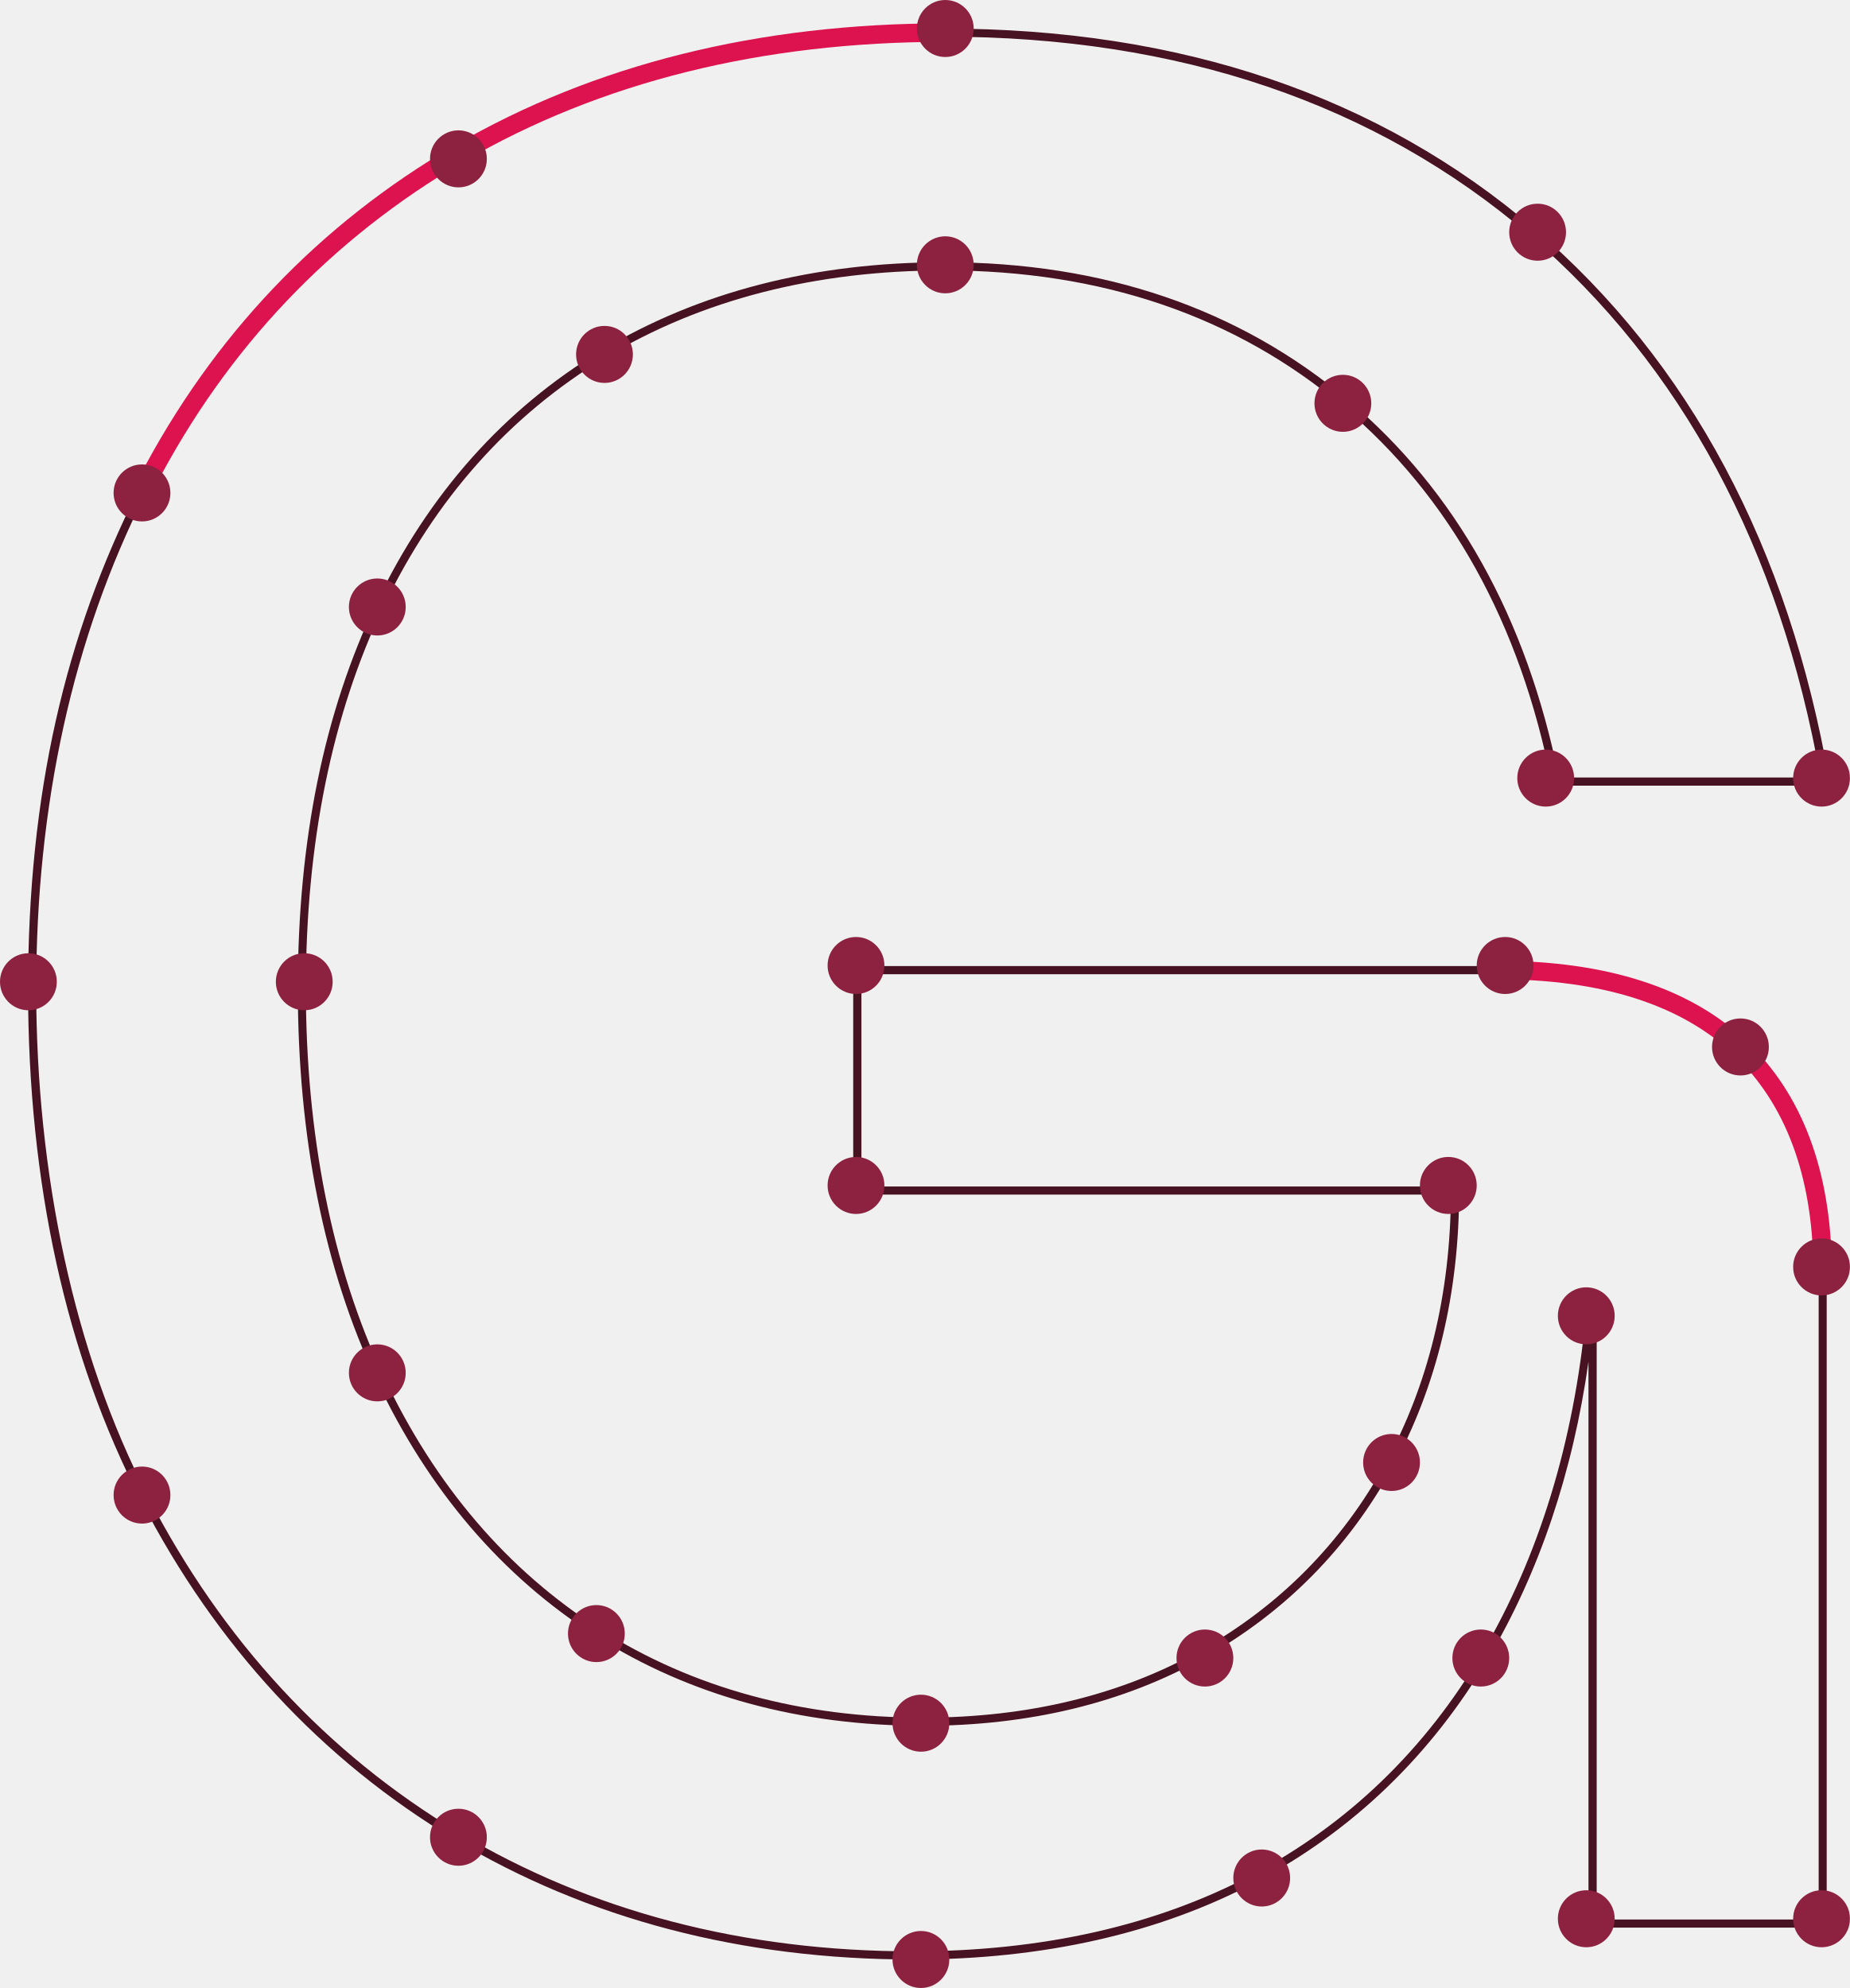
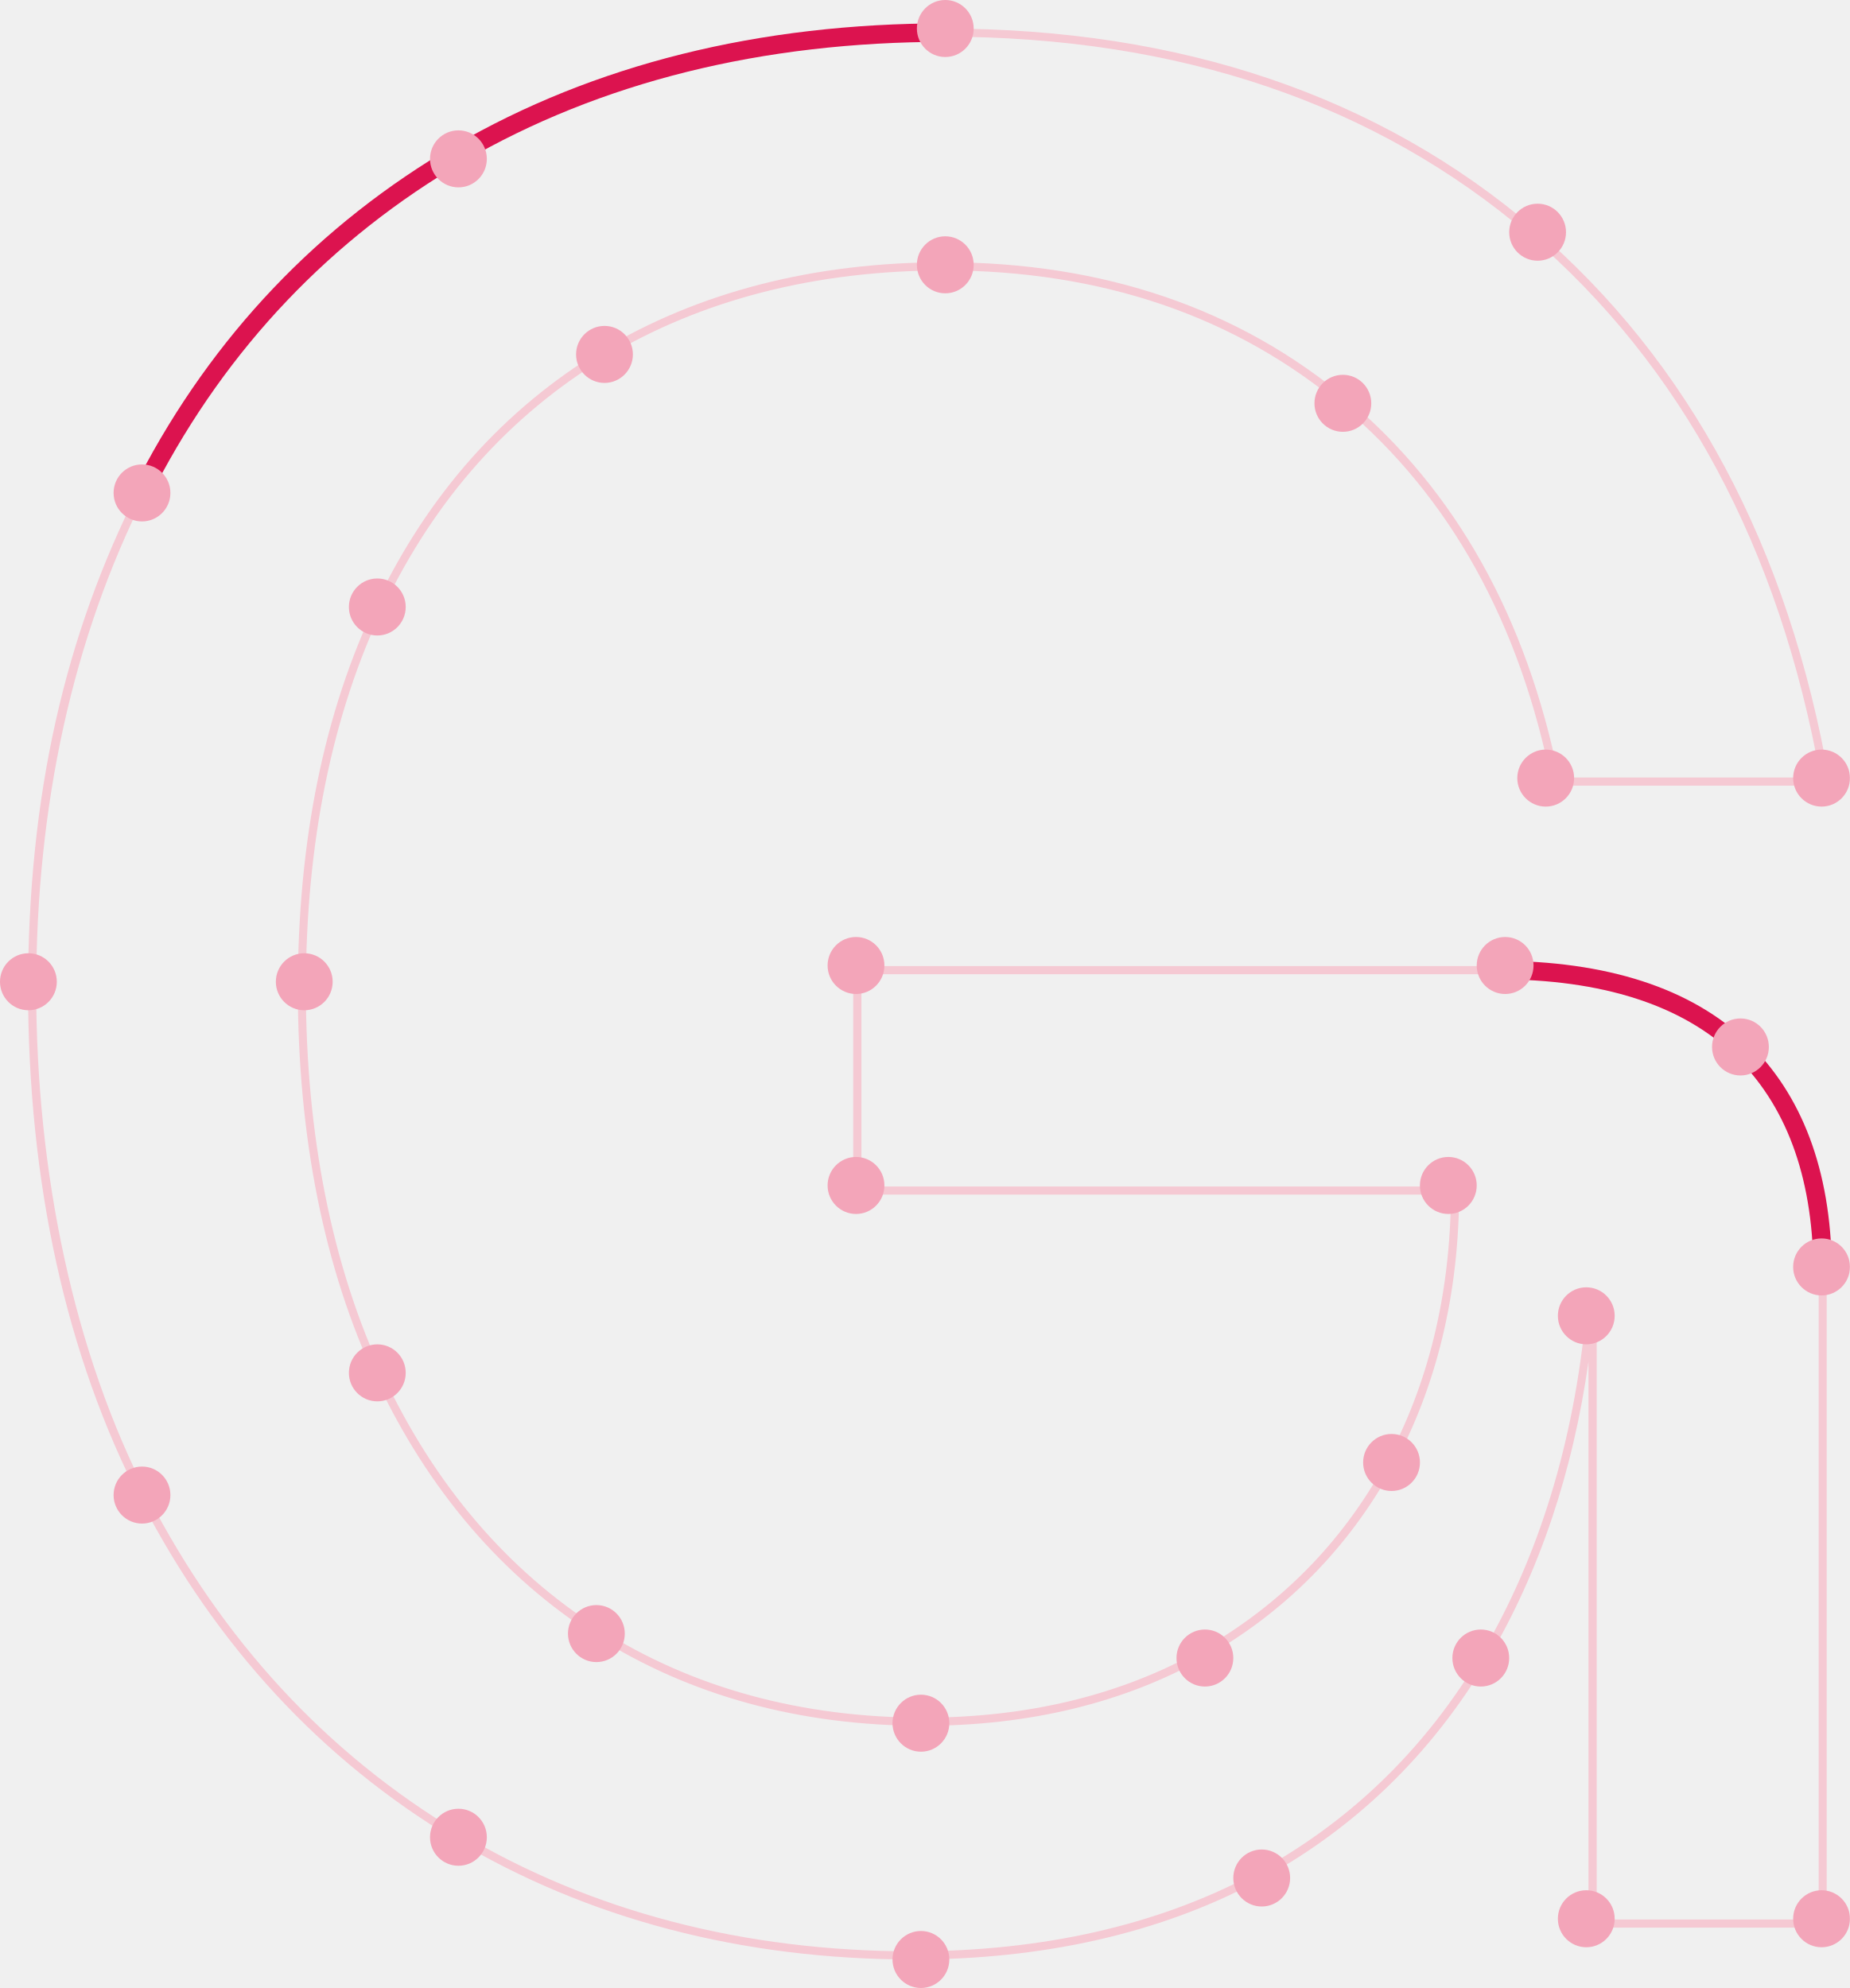
<svg xmlns="http://www.w3.org/2000/svg" width="294" height="316" viewBox="0 0 294 316" fill="none">
  <g clip-path="url(#clip0_1463_137)">
    <mask id="mask0_1463_137" style="mask-type:luminance" maskUnits="userSpaceOnUse" x="0" y="0" width="300" height="323">
      <path d="M300 0H0V322.449H300V0Z" fill="white" />
    </mask>
    <g mask="url(#mask0_1463_137)">
-       <path d="M145.074 311.469C117.897 311.469 93.392 305.046 72.239 292.382C51.076 279.713 34.306 261.588 22.397 238.513C10.498 215.459 4.458 188.09 4.458 157.162C4.458 126.233 10.354 100.987 21.973 77.928C33.604 54.847 50.658 36.647 72.663 23.838C94.658 11.035 120.719 4.542 150.117 4.542C187.647 4.542 219.18 15.244 243.847 36.357C268.502 57.47 284.274 87.001 290.717 124.126L290.846 124.884H246.674L246.572 124.363C241.583 99.025 230.414 78.911 213.37 64.576C196.333 50.246 175.046 42.984 150.106 42.984C129.581 42.984 111.449 47.639 96.214 56.825C80.984 66.001 69.112 79.331 60.947 96.439C52.761 113.575 48.608 134.006 48.608 157.162C48.608 180.317 52.761 201.318 60.947 218.728C69.117 236.127 80.705 249.666 95.388 258.987C110.06 268.302 127.339 273.026 146.743 273.026C163.357 273.026 178.174 269.43 190.77 262.341C203.355 255.256 213.242 245.259 220.157 232.622C226.98 220.141 230.489 205.763 230.585 189.89H135.595V153.56H237.962C255.139 153.56 268.298 157.812 277.075 166.192C285.857 174.587 290.304 186.751 290.304 202.334V306.406H252.446V216.454C249.952 234.041 244.641 249.822 236.621 263.448C227.495 278.96 215.039 290.974 199.589 299.155C184.144 307.33 165.803 311.474 145.063 311.474M150.117 5.827C120.944 5.827 95.103 12.261 73.307 24.951C51.521 37.636 34.634 55.654 23.121 78.503C11.593 101.379 5.751 127.841 5.751 157.156C5.751 186.472 11.738 215.046 23.54 237.911C35.337 260.777 51.94 278.729 72.899 291.269C93.853 303.815 118.133 310.173 145.074 310.173C165.599 310.173 183.742 306.078 198.999 298.004C214.229 289.936 226.519 278.09 235.521 262.787C244.539 247.463 250.091 229.37 252.038 209.02L252.097 208.434H253.75V305.11H289.027V202.328C289.027 187.111 284.709 175.265 276.2 167.127C267.676 158.978 254.812 154.856 237.978 154.856H136.899V188.595H231.894V189.245C231.894 205.596 228.332 220.399 221.305 233.251C214.272 246.103 204.219 256.272 191.419 263.475C178.624 270.672 163.598 274.322 146.759 274.322C127.103 274.322 109.593 269.533 94.712 260.078C79.82 250.623 68.071 236.901 59.794 219.276C51.527 201.694 47.332 180.79 47.332 157.156C47.332 133.522 51.527 113.183 59.794 95.875C68.071 78.53 80.104 65.017 95.559 55.707C110.998 46.403 129.351 41.684 150.111 41.684C175.363 41.684 196.928 49.047 214.207 63.576C231.358 78.003 242.64 98.192 247.736 123.584H289.311C282.836 87.119 267.258 58.105 243.004 37.341C218.58 16.437 187.326 5.832 150.111 5.832" fill="#471221" />
-       <path d="M64.477 96.482C64.477 98.987 62.454 101.014 59.965 101.014C57.476 101.014 55.448 98.987 55.448 96.482C55.448 93.978 57.471 91.951 59.965 91.951C62.46 91.951 64.477 93.983 64.477 96.482Z" fill="#8C2140" />
-       <path d="M100.58 56.336C100.58 58.841 98.558 60.867 96.069 60.867C93.58 60.867 91.552 58.836 91.552 56.336C91.552 53.837 93.574 51.805 96.069 51.805C98.563 51.805 100.58 53.831 100.58 56.336Z" fill="#8C2140" />
-       <path d="M217.925 64.108C217.925 66.613 215.903 68.639 213.413 68.639C210.924 68.639 208.896 66.613 208.896 64.108C208.896 61.603 210.919 59.577 213.413 59.577C215.908 59.577 217.925 61.609 217.925 64.108Z" fill="#8C2140" />
-       <path d="M250.161 123.68C250.161 126.185 248.138 128.211 245.649 128.211C243.16 128.211 241.132 126.18 241.132 123.68C241.132 121.181 243.155 119.149 245.649 119.149C248.144 119.149 250.161 121.175 250.161 123.68Z" fill="#8C2140" />
-       <path d="M294 123.68C294 126.185 291.977 128.211 289.488 128.211C286.999 128.211 284.971 126.18 284.971 123.68C284.971 121.181 286.994 119.149 289.488 119.149C291.983 119.149 294 121.175 294 123.68Z" fill="#8C2140" />
-       <path d="M248.873 36.911C248.873 39.415 246.851 41.442 244.362 41.442C241.873 41.442 239.845 39.415 239.845 36.911C239.845 34.406 241.867 32.379 244.362 32.379C246.856 32.379 248.873 34.411 248.873 36.911Z" fill="#8C2140" />
-       <path d="M9.029 156.054C9.029 158.559 7.006 160.585 4.517 160.585C2.028 160.585 0 158.559 0 156.054C0 153.549 2.022 151.523 4.517 151.523C7.011 151.523 9.029 153.555 9.029 156.054Z" fill="#8C2140" />
-       <path d="M27.08 237.648C27.08 240.152 25.058 242.179 22.569 242.179C20.08 242.179 18.052 240.147 18.052 237.648C18.052 235.148 20.074 233.116 22.569 233.116C25.063 233.116 27.08 235.143 27.08 237.648Z" fill="#8C2140" />
-       <path d="M77.368 292.038C77.368 294.543 75.346 296.569 72.856 296.569C70.367 296.569 68.339 294.543 68.339 292.038C68.339 289.533 70.362 287.507 72.856 287.507C75.351 287.507 77.368 289.533 77.368 292.038Z" fill="#8C2140" />
-       <path d="M99.293 259.664C99.293 262.169 97.27 264.195 94.781 264.195C92.292 264.195 90.264 262.169 90.264 259.664C90.264 257.159 92.287 255.133 94.781 255.133C97.276 255.133 99.293 257.165 99.293 259.664Z" fill="#8C2140" />
-       <path d="M150.868 273.908C150.868 276.413 148.845 278.439 146.356 278.439C143.867 278.439 141.839 276.407 141.839 273.908C141.839 271.408 143.862 269.377 146.356 269.377C148.851 269.377 150.868 271.403 150.868 273.908Z" fill="#8C2140" />
-       <path d="M196 263.55C196 266.055 193.977 268.081 191.488 268.081C188.999 268.081 186.971 266.055 186.971 263.55C186.971 261.045 188.994 259.019 191.488 259.019C193.983 259.019 196 261.051 196 263.55Z" fill="#8C2140" />
-       <path d="M150.868 311.469C150.868 313.973 148.845 316 146.356 316C143.867 316 141.839 313.968 141.839 311.469C141.839 308.969 143.862 306.938 146.356 306.938C148.851 306.938 150.868 308.969 150.868 311.469Z" fill="#8C2140" />
-       <path d="M205.029 298.515C205.029 301.02 203.006 303.046 200.517 303.046C198.028 303.046 196 301.014 196 298.515C196 296.015 198.022 293.984 200.517 293.984C203.012 293.984 205.029 296.015 205.029 298.515Z" fill="#8C2140" />
-       <path d="M225.661 232.466C225.661 234.971 223.638 236.997 221.149 236.997C218.66 236.997 216.632 234.971 216.632 232.466C216.632 229.961 218.655 227.935 221.149 227.935C223.644 227.935 225.661 229.967 225.661 232.466Z" fill="#8C2140" />
-       <path d="M140.552 188.434C140.552 190.938 138.53 192.965 136.04 192.965C133.551 192.965 131.523 190.933 131.523 188.434C131.523 185.934 133.546 183.902 136.04 183.902C138.535 183.902 140.552 185.929 140.552 188.434Z" fill="#8C2140" />
-       <path d="M256.609 209.154C256.609 211.659 254.587 213.686 252.098 213.686C249.608 213.686 247.581 211.659 247.581 209.154C247.581 206.65 249.603 204.623 252.098 204.623C254.592 204.623 256.609 206.655 256.609 209.154Z" fill="#8C2140" />
-       <path d="M234.684 188.434C234.684 190.938 232.661 192.965 230.172 192.965C227.683 192.965 225.655 190.933 225.655 188.434C225.655 185.934 227.678 183.902 230.172 183.902C232.667 183.902 234.684 185.929 234.684 188.434Z" fill="#8C2140" />
-       <path d="M140.552 153.469C140.552 155.973 138.53 158 136.04 158C133.551 158 131.523 155.968 131.523 153.469C131.523 150.969 133.546 148.938 136.04 148.938C138.535 148.938 140.552 150.964 140.552 153.469Z" fill="#8C2140" />
-       <path d="M239.844 263.55C239.844 266.055 237.822 268.081 235.333 268.081C232.844 268.081 230.816 266.055 230.816 263.55C230.816 261.045 232.838 259.019 235.333 259.019C237.827 259.019 239.844 261.051 239.844 263.55Z" fill="#8C2140" />
-       <path d="M256.609 304.992C256.609 307.497 254.587 309.523 252.098 309.523C249.608 309.523 247.581 307.497 247.581 304.992C247.581 302.487 249.603 300.461 252.098 300.461C254.592 300.461 256.609 302.487 256.609 304.992Z" fill="#8C2140" />
-       <path d="M294 304.992C294 307.497 291.977 309.523 289.488 309.523C286.999 309.523 284.971 307.497 284.971 304.992C284.971 302.487 286.994 300.461 289.488 300.461C291.983 300.461 294 302.487 294 304.992Z" fill="#8C2140" />
-       <path d="M64.477 218.222C64.477 220.727 62.454 222.753 59.965 222.753C57.476 222.753 55.448 220.727 55.448 218.222C55.448 215.717 57.471 213.691 59.965 213.691C62.46 213.691 64.477 215.717 64.477 218.222Z" fill="#8C2140" />
-       <path d="M52.868 156.054C52.868 158.559 50.846 160.585 48.356 160.585C45.867 160.585 43.839 158.559 43.839 156.054C43.839 153.549 45.862 151.523 48.356 151.523C50.851 151.523 52.868 153.555 52.868 156.054Z" fill="#8C2140" />
-       <path d="M154.741 42.092C154.741 44.597 152.719 46.623 150.224 46.623C147.729 46.623 145.712 44.597 145.712 42.092C145.712 39.587 147.735 37.561 150.224 37.561C152.713 37.561 154.741 39.593 154.741 42.092Z" fill="#8C2140" />
+       <path d="M145.074 311.469C117.897 311.469 93.392 305.046 72.239 292.382C51.076 279.713 34.306 261.588 22.397 238.513C10.498 215.459 4.458 188.09 4.458 157.162C4.458 126.233 10.354 100.987 21.973 77.928C33.604 54.847 50.658 36.647 72.663 23.838C94.658 11.035 120.719 4.542 150.117 4.542C187.647 4.542 219.18 15.244 243.847 36.357C268.502 57.47 284.274 87.001 290.717 124.126L290.846 124.884H246.674L246.572 124.363C241.583 99.025 230.414 78.911 213.37 64.576C196.333 50.246 175.046 42.984 150.106 42.984C129.581 42.984 111.449 47.639 96.214 56.825C80.984 66.001 69.112 79.331 60.947 96.439C52.761 113.575 48.608 134.006 48.608 157.162C48.608 180.317 52.761 201.318 60.947 218.728C69.117 236.127 80.705 249.666 95.388 258.987C110.06 268.302 127.339 273.026 146.743 273.026C163.357 273.026 178.174 269.43 190.77 262.341C203.355 255.256 213.242 245.259 220.157 232.622C226.98 220.141 230.489 205.763 230.585 189.89H135.595V153.56H237.962C255.139 153.56 268.298 157.812 277.075 166.192C285.857 174.587 290.304 186.751 290.304 202.334V306.406H252.446V216.454C249.952 234.041 244.641 249.822 236.621 263.448C227.495 278.96 215.039 290.974 199.589 299.155C184.144 307.33 165.803 311.474 145.063 311.474M150.117 5.827C120.944 5.827 95.103 12.261 73.307 24.951C51.521 37.636 34.634 55.654 23.121 78.503C11.593 101.379 5.751 127.841 5.751 157.156C5.751 186.472 11.738 215.046 23.54 237.911C35.337 260.777 51.94 278.729 72.899 291.269C93.853 303.815 118.133 310.173 145.074 310.173C165.599 310.173 183.742 306.078 198.999 298.004C214.229 289.936 226.519 278.09 235.521 262.787C244.539 247.463 250.091 229.37 252.038 209.02L252.097 208.434H253.75V305.11H289.027V202.328C289.027 187.111 284.709 175.265 276.2 167.127C267.676 158.978 254.812 154.856 237.978 154.856H136.899V188.595H231.894V189.245C231.894 205.596 228.332 220.399 221.305 233.251C214.272 246.103 204.219 256.272 191.419 263.475C178.624 270.672 163.598 274.322 146.759 274.322C127.103 274.322 109.593 269.533 94.712 260.078C79.82 250.623 68.071 236.901 59.794 219.276C51.527 201.694 47.332 180.79 47.332 157.156C47.332 133.522 51.527 113.183 59.794 95.875C68.071 78.53 80.104 65.017 95.559 55.707C110.998 46.403 129.351 41.684 150.111 41.684C175.363 41.684 196.928 49.047 214.207 63.576C231.358 78.003 242.64 98.192 247.736 123.584H289.311C282.836 87.119 267.258 58.105 243.004 37.341C218.58 16.437 187.326 5.832 150.111 5.832" fill="#f5c9d3ff" />
+       <path d="M64.477 96.482C64.477 98.987 62.454 101.014 59.965 101.014C57.476 101.014 55.448 98.987 55.448 96.482C55.448 93.978 57.471 91.951 59.965 91.951C62.46 91.951 64.477 93.983 64.477 96.482Z" fill="#f3a5b9ff" />
+       <path d="M100.58 56.336C100.58 58.841 98.558 60.867 96.069 60.867C93.58 60.867 91.552 58.836 91.552 56.336C91.552 53.837 93.574 51.805 96.069 51.805C98.563 51.805 100.58 53.831 100.58 56.336Z" fill="#f3a5b9ff" />
+       <path d="M217.925 64.108C217.925 66.613 215.903 68.639 213.413 68.639C210.924 68.639 208.896 66.613 208.896 64.108C208.896 61.603 210.919 59.577 213.413 59.577C215.908 59.577 217.925 61.609 217.925 64.108Z" fill="#f3a5b9ff" />
+       <path d="M250.161 123.68C250.161 126.185 248.138 128.211 245.649 128.211C243.16 128.211 241.132 126.18 241.132 123.68C241.132 121.181 243.155 119.149 245.649 119.149C248.144 119.149 250.161 121.175 250.161 123.68Z" fill="#f3a5b9ff" />
+       <path d="M294 123.68C294 126.185 291.977 128.211 289.488 128.211C286.999 128.211 284.971 126.18 284.971 123.68C284.971 121.181 286.994 119.149 289.488 119.149C291.983 119.149 294 121.175 294 123.68Z" fill="#f3a5b9ff" />
+       <path d="M248.873 36.911C248.873 39.415 246.851 41.442 244.362 41.442C241.873 41.442 239.845 39.415 239.845 36.911C239.845 34.406 241.867 32.379 244.362 32.379C246.856 32.379 248.873 34.411 248.873 36.911Z" fill="#f3a5b9ff" />
+       <path d="M9.029 156.054C9.029 158.559 7.006 160.585 4.517 160.585C2.028 160.585 0 158.559 0 156.054C0 153.549 2.022 151.523 4.517 151.523C7.011 151.523 9.029 153.555 9.029 156.054Z" fill="#f3a5b9ff" />
+       <path d="M27.08 237.648C27.08 240.152 25.058 242.179 22.569 242.179C20.08 242.179 18.052 240.147 18.052 237.648C18.052 235.148 20.074 233.116 22.569 233.116C25.063 233.116 27.08 235.143 27.08 237.648Z" fill="#f3a5b9ff" />
+       <path d="M77.368 292.038C77.368 294.543 75.346 296.569 72.856 296.569C70.367 296.569 68.339 294.543 68.339 292.038C68.339 289.533 70.362 287.507 72.856 287.507C75.351 287.507 77.368 289.533 77.368 292.038Z" fill="#f3a5b9ff" />
+       <path d="M99.293 259.664C99.293 262.169 97.27 264.195 94.781 264.195C92.292 264.195 90.264 262.169 90.264 259.664C90.264 257.159 92.287 255.133 94.781 255.133C97.276 255.133 99.293 257.165 99.293 259.664Z" fill="#f3a5b9ff" />
+       <path d="M150.868 273.908C150.868 276.413 148.845 278.439 146.356 278.439C143.867 278.439 141.839 276.407 141.839 273.908C141.839 271.408 143.862 269.377 146.356 269.377C148.851 269.377 150.868 271.403 150.868 273.908Z" fill="#f3a5b9ff" />
+       <path d="M196 263.55C196 266.055 193.977 268.081 191.488 268.081C188.999 268.081 186.971 266.055 186.971 263.55C186.971 261.045 188.994 259.019 191.488 259.019C193.983 259.019 196 261.051 196 263.55Z" fill="#f3a5b9ff" />
+       <path d="M150.868 311.469C150.868 313.973 148.845 316 146.356 316C143.867 316 141.839 313.968 141.839 311.469C141.839 308.969 143.862 306.938 146.356 306.938C148.851 306.938 150.868 308.969 150.868 311.469Z" fill="#f3a5b9ff" />
+       <path d="M205.029 298.515C205.029 301.02 203.006 303.046 200.517 303.046C198.028 303.046 196 301.014 196 298.515C196 296.015 198.022 293.984 200.517 293.984C203.012 293.984 205.029 296.015 205.029 298.515Z" fill="#f3a5b9ff" />
+       <path d="M225.661 232.466C225.661 234.971 223.638 236.997 221.149 236.997C218.66 236.997 216.632 234.971 216.632 232.466C216.632 229.961 218.655 227.935 221.149 227.935C223.644 227.935 225.661 229.967 225.661 232.466Z" fill="#f3a5b9ff" />
+       <path d="M140.552 188.434C140.552 190.938 138.53 192.965 136.04 192.965C133.551 192.965 131.523 190.933 131.523 188.434C131.523 185.934 133.546 183.902 136.04 183.902C138.535 183.902 140.552 185.929 140.552 188.434Z" fill="#f3a5b9ff" />
+       <path d="M256.609 209.154C256.609 211.659 254.587 213.686 252.098 213.686C249.608 213.686 247.581 211.659 247.581 209.154C247.581 206.65 249.603 204.623 252.098 204.623C254.592 204.623 256.609 206.655 256.609 209.154Z" fill="#f3a5b9ff" />
+       <path d="M234.684 188.434C234.684 190.938 232.661 192.965 230.172 192.965C227.683 192.965 225.655 190.933 225.655 188.434C225.655 185.934 227.678 183.902 230.172 183.902C232.667 183.902 234.684 185.929 234.684 188.434Z" fill="#f3a5b9ff" />
+       <path d="M140.552 153.469C140.552 155.973 138.53 158 136.04 158C133.551 158 131.523 155.968 131.523 153.469C131.523 150.969 133.546 148.938 136.04 148.938C138.535 148.938 140.552 150.964 140.552 153.469Z" fill="#f3a5b9ff" />
+       <path d="M239.844 263.55C239.844 266.055 237.822 268.081 235.333 268.081C232.844 268.081 230.816 266.055 230.816 263.55C230.816 261.045 232.838 259.019 235.333 259.019C237.827 259.019 239.844 261.051 239.844 263.55Z" fill="#f3a5b9ff" />
+       <path d="M256.609 304.992C256.609 307.497 254.587 309.523 252.098 309.523C249.608 309.523 247.581 307.497 247.581 304.992C247.581 302.487 249.603 300.461 252.098 300.461C254.592 300.461 256.609 302.487 256.609 304.992Z" fill="#f3a5b9ff" />
+       <path d="M294 304.992C294 307.497 291.977 309.523 289.488 309.523C286.999 309.523 284.971 307.497 284.971 304.992C284.971 302.487 286.994 300.461 289.488 300.461C291.983 300.461 294 302.487 294 304.992Z" fill="#f3a5b9ff" />
+       <path d="M64.477 218.222C64.477 220.727 62.454 222.753 59.965 222.753C57.476 222.753 55.448 220.727 55.448 218.222C55.448 215.717 57.471 213.691 59.965 213.691C62.46 213.691 64.477 215.717 64.477 218.222Z" fill="#f3a5b9ff" />
+       <path d="M52.868 156.054C52.868 158.559 50.846 160.585 48.356 160.585C45.867 160.585 43.839 158.559 43.839 156.054C43.839 153.549 45.862 151.523 48.356 151.523C50.851 151.523 52.868 153.555 52.868 156.054Z" fill="#f3a5b9ff" />
+       <path d="M154.741 42.092C154.741 44.597 152.719 46.623 150.224 46.623C147.729 46.623 145.712 44.597 145.712 42.092C145.712 39.587 147.735 37.561 150.224 37.561C152.713 37.561 154.741 39.593 154.741 42.092Z" fill="#f3a5b9ff" />
      <path d="M23.996 76.81C35.481 54.761 52.069 37.319 73.312 24.951C95.109 12.261 120.95 5.832 150.122 5.832C150.315 5.832 150.508 5.832 150.702 5.832V4.537C150.508 4.537 150.315 4.537 150.122 4.537C120.719 4.537 94.663 11.03 72.668 23.833C51.215 36.325 34.467 53.933 22.864 76.197L23.996 76.815V76.81Z" fill="#DC134F" />
      <path d="M24.334 77.928L21.764 76.525L22.134 75.81C33.808 53.412 50.669 35.685 72.25 23.118C94.374 10.245 120.574 3.714 150.122 3.714H151.522V6.654H150.122C121.1 6.649 95.393 13.045 73.725 25.655C52.627 37.937 36.141 55.277 24.725 77.186L24.339 77.928H24.334Z" fill="#DC134F" />
      <path d="M238.026 153.582L237.758 154.85H237.967C254.801 154.85 267.665 158.978 276.19 167.127C284.521 175.098 288.823 186.627 289 201.387H290.293C290.116 186.257 285.68 174.41 277.08 166.186C268.304 157.806 255.144 153.555 237.967 153.555" fill="#DC134F" />
      <path d="M291.125 202.205H288.196L288.185 201.393C288.013 186.848 283.786 175.517 275.627 167.713C267.258 159.72 254.587 155.662 237.967 155.662H236.75L237.227 153.404L237.967 153.56V152.722C255.359 152.722 268.712 157.049 277.644 165.579C286.399 173.953 290.932 185.993 291.114 201.361L291.125 202.188V202.205Z" fill="#DC134F" />
-       <path d="M243.713 153.469C243.713 155.973 241.69 158 239.201 158C236.712 158 234.684 155.968 234.684 153.469C234.684 150.969 236.707 148.938 239.201 148.938C241.696 148.938 243.713 150.964 243.713 153.469Z" fill="#8C2140" />
-       <path d="M281.109 166.417C281.109 168.922 279.087 170.949 276.598 170.949C274.108 170.949 272.081 168.917 272.081 166.417C272.081 163.918 274.103 161.886 276.598 161.886C279.092 161.886 281.109 163.913 281.109 166.417Z" fill="#8C2140" />
-       <path d="M294 201.382C294 203.887 291.977 205.913 289.488 205.913C286.999 205.913 284.971 203.887 284.971 201.382C284.971 198.877 286.994 196.851 289.488 196.851C291.983 196.851 294 198.877 294 201.382Z" fill="#8C2140" />
-       <path d="M154.741 4.531C154.741 7.036 152.719 9.062 150.224 9.062C147.729 9.062 145.712 7.031 145.712 4.531C145.712 2.032 147.735 0 150.224 0C152.713 0 154.741 2.026 154.741 4.531Z" fill="#8C2140" />
-       <path d="M77.368 25.252C77.368 27.757 75.346 29.783 72.856 29.783C70.367 29.783 68.339 27.757 68.339 25.252C68.339 22.747 70.362 20.721 72.856 20.721C75.351 20.721 77.368 22.753 77.368 25.252Z" fill="#8C2140" />
-       <path d="M27.08 78.352C27.08 80.857 25.058 82.883 22.569 82.883C20.08 82.883 18.052 80.857 18.052 78.352C18.052 75.847 20.074 73.821 22.569 73.821C25.063 73.821 27.08 75.853 27.08 78.352Z" fill="#8C2140" />
+       <path d="M243.713 153.469C243.713 155.973 241.69 158 239.201 158C236.712 158 234.684 155.968 234.684 153.469C234.684 150.969 236.707 148.938 239.201 148.938C241.696 148.938 243.713 150.964 243.713 153.469Z" fill="#f3a5b9ff" />
+       <path d="M281.109 166.417C281.109 168.922 279.087 170.949 276.598 170.949C274.108 170.949 272.081 168.917 272.081 166.417C272.081 163.918 274.103 161.886 276.598 161.886C279.092 161.886 281.109 163.913 281.109 166.417Z" fill="#f3a5b9ff" />
+       <path d="M294 201.382C294 203.887 291.977 205.913 289.488 205.913C286.999 205.913 284.971 203.887 284.971 201.382C284.971 198.877 286.994 196.851 289.488 196.851C291.983 196.851 294 198.877 294 201.382Z" fill="#f3a5b9ff" />
+       <path d="M154.741 4.531C154.741 7.036 152.719 9.062 150.224 9.062C147.729 9.062 145.712 7.031 145.712 4.531C145.712 2.032 147.735 0 150.224 0C152.713 0 154.741 2.026 154.741 4.531Z" fill="#f3a5b9ff" />
+       <path d="M77.368 25.252C77.368 27.757 75.346 29.783 72.856 29.783C70.367 29.783 68.339 27.757 68.339 25.252C68.339 22.747 70.362 20.721 72.856 20.721C75.351 20.721 77.368 22.753 77.368 25.252Z" fill="#f3a5b9ff" />
+       <path d="M27.08 78.352C27.08 80.857 25.058 82.883 22.569 82.883C20.08 82.883 18.052 80.857 18.052 78.352C18.052 75.847 20.074 73.821 22.569 73.821C25.063 73.821 27.08 75.853 27.08 78.352Z" fill="#f3a5b9ff" />
    </g>
  </g>
  <defs>
    <clipPath id="clip0_1463_137">
      <rect width="294" height="316" fill="white" />
    </clipPath>
  </defs>
</svg>
